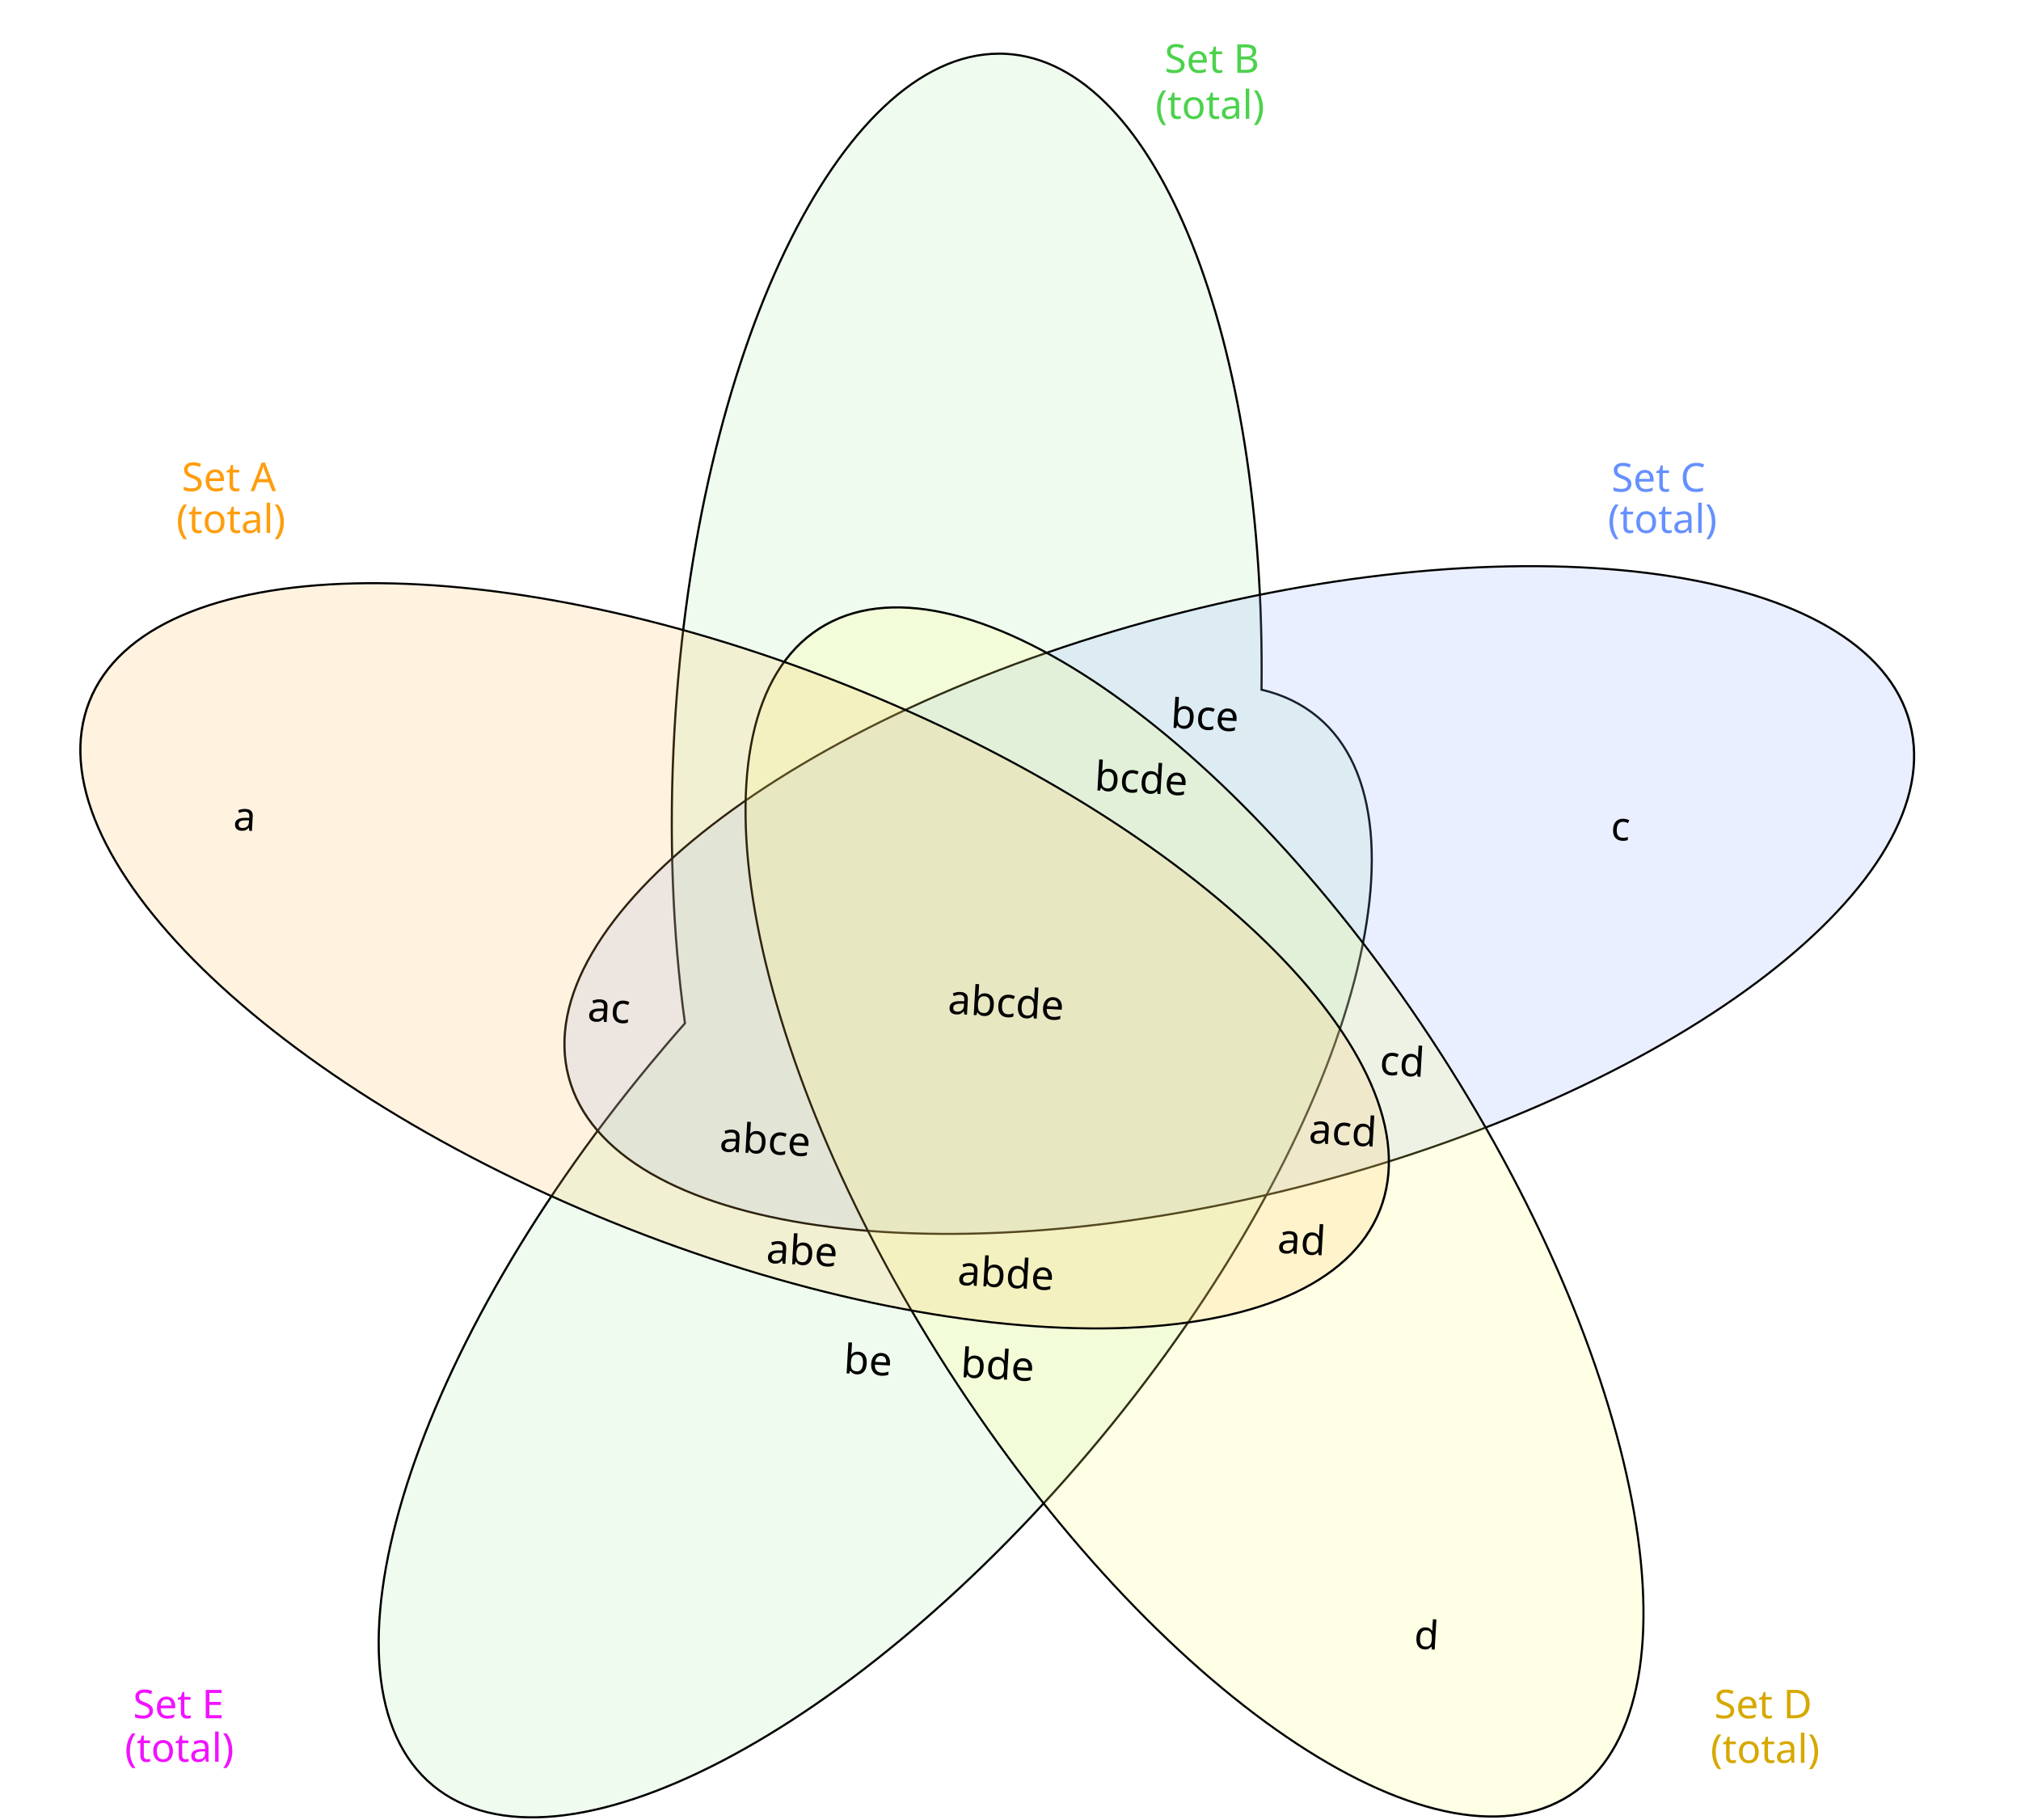
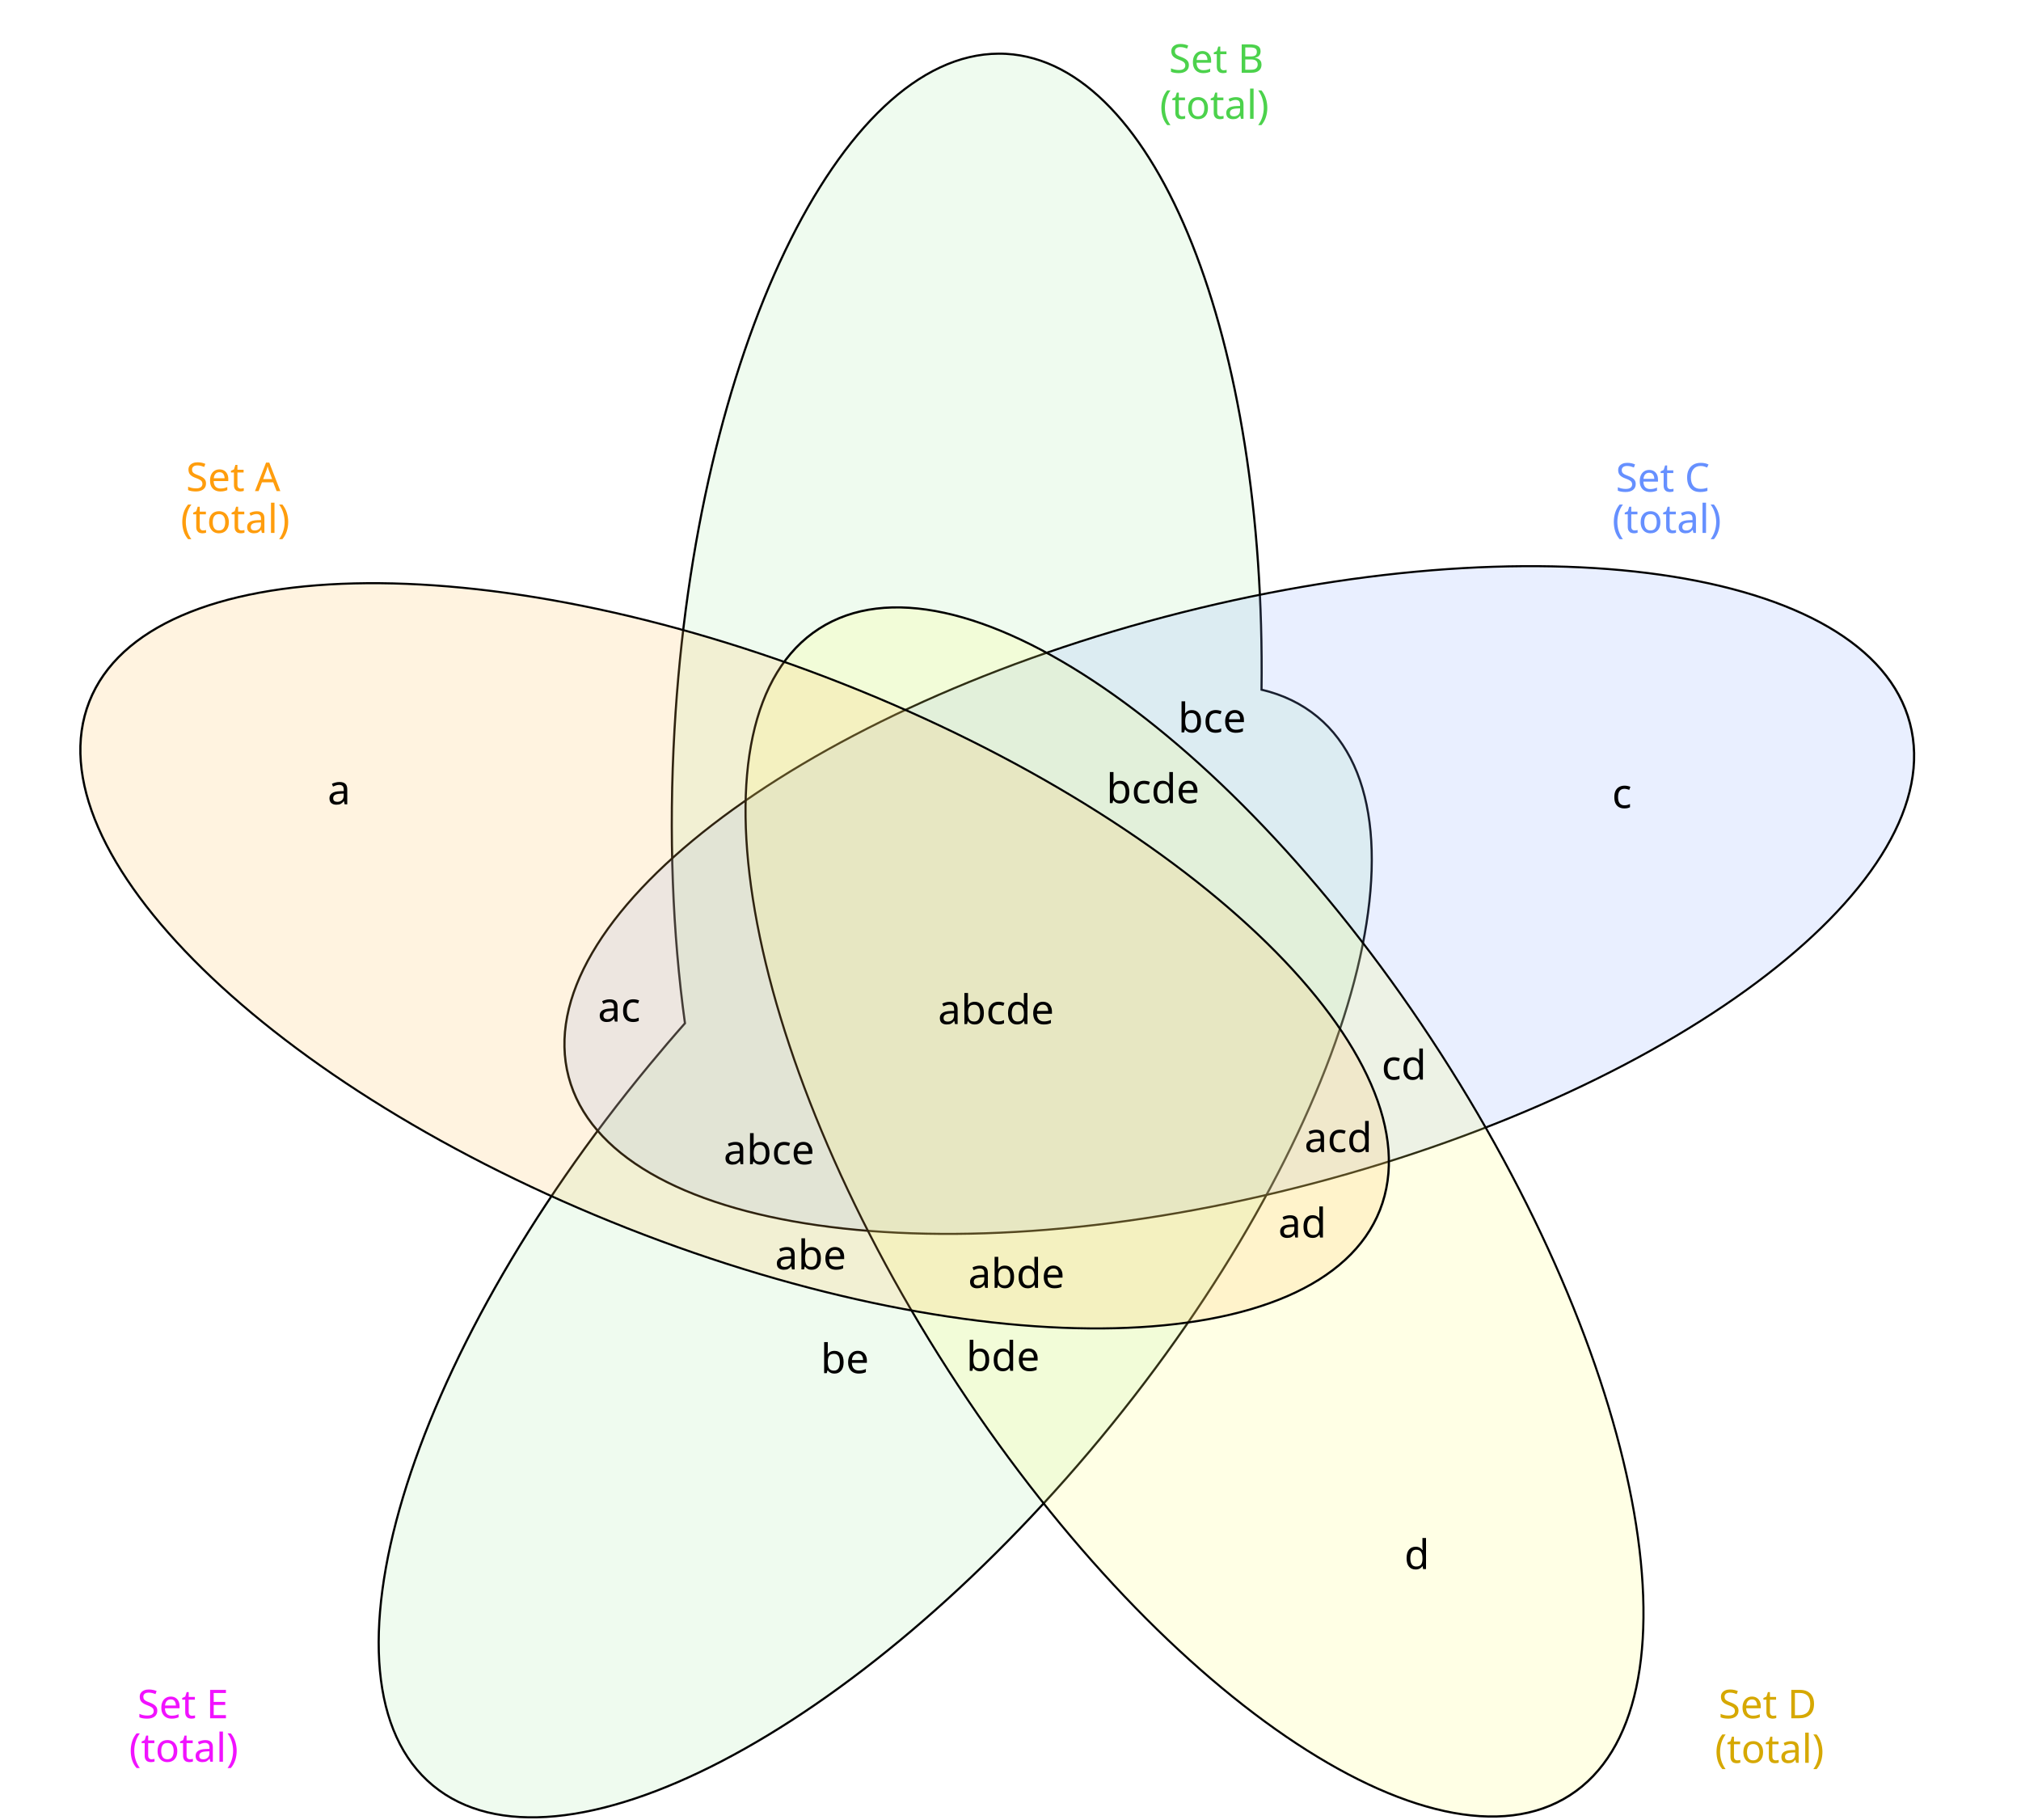
<svg xmlns="http://www.w3.org/2000/svg" xmlns:ns1="http://www.openswatchbook.org/uri/2009/osb" width="712" height="641" id="diagram" version="1.1">
  <defs id="defs4">
    <linearGradient id="linearGradient5351" ns1:paint="solid">
      <stop style="stop-color:#000000;stop-opacity:1;" offset="0" id="stop5353" />
    </linearGradient>
  </defs>
  <g id="layer1" transform="translate(-79.87914,108.5835)">
    <path style="fill:#a8e9a8;fill-opacity:0.184;stroke:#000000;stroke-width:0.756;stroke-linejoin:miter;stroke-miterlimit:4;stroke-opacity:1;stroke-dasharray:none" d="M 351.844 18.906 C 296.013 19.072 245.19 124.407 237.625 257.031 C 235.529 293.779 236.953 328.833 241.312 360.438 C 237.137 365.159 233.003 370.02 228.906 374.969 C 142.854 478.92 108.654 592.615 152.531 628.938 C 196.409 665.26 301.76 610.452 387.812 506.5 C 473.865 402.548 508.034 288.822 464.156 252.5 C 458.533 247.845 451.91 244.687 444.438 242.938 C 445.986 120.036 407.687 22.002 354.5 18.969 C 353.611 18.918 352.73 18.904 351.844 18.906 z " transform="translate(79.87914,-108.5835)" id="elipseB" />
    <path class="elipse" style="fill:#88a8ff;fill-opacity:0.184;stroke:#000000;stroke-width:0.486;stroke-linejoin:miter;stroke-miterlimit:4;stroke-opacity:1;stroke-dasharray:none" id="elipseC" d="m -251.401,157.342 c 0,83.021 -30.943,150.322 -69.114,150.322 -38.17,0 -69.114,-67.301 -69.114,-150.322 0,-83.021 30.943,-150.322 69.114,-150.322 38.17,0 69.114,67.301 69.114,150.322 z" transform="matrix(-0.3804561,-1.442971,1.571762,-0.4144133,147.2328,-188.8416)" />
    <path class="elipse" style="fill:#ffff72;fill-opacity:0.184;stroke:#000000;stroke-width:0.486;stroke-linejoin:miter;stroke-miterlimit:4;stroke-opacity:1;stroke-dasharray:none" id="elipseD" d="m -251.401,157.342 c 0,83.021 -30.943,150.322 -69.114,150.322 -38.17,0 -69.114,-67.301 -69.114,-150.322 0,-83.021 30.943,-150.322 69.114,-150.322 38.17,0 69.114,67.301 69.114,150.322 z" transform="matrix(1.254769,-0.8077558,0.8798513,1.366762,764.441,-155.6228)" />
    <path class="elipse" style="fill:#ffbe5c;fill-opacity:0.184;stroke:#000000;stroke-width:0.486;stroke-linejoin:miter;stroke-miterlimit:4;stroke-opacity:1;stroke-dasharray:none" id="elipseA" d="m -251.401,157.342 c 0,83.021 -30.943,150.322 -69.114,150.322 -38.17,0 -69.114,-67.301 -69.114,-150.322 0,-83.021 30.943,-150.322 69.114,-150.322 38.17,0 69.114,67.301 69.114,150.322 z" transform="matrix(0.5469268,-1.388447,1.512371,0.5957422,276.0271,-310.6566)" />
-     <text xml:space="preserve" style="font-size:14px;font-style:normal;font-variant:normal;font-weight:normal;font-stretch:normal;text-align:start;line-height:125%;letter-spacing:0px;word-spacing:0px;writing-mode:lr-tb;text-anchor:start;fill:#000000;fill-opacity:1;stroke:none;font-family:Sans;-inkscape-font-specification:Sans" x="656.81" y="150.114" id="c" transform="matrix(0.9983828,0.05684918,-0.05684918,0.9983828,0,0)">
-       <tspan id="tspan5373" x="656.81" y="150.114">c</tspan>
+     <text id="bce" x="494.918" y="149.397" style="line-height:0%;letter-spacing:0px;word-spacing:0px;fill:#000000;font-family:sans-serif" xml:space="preserve">
+       <tspan x="494.918" y="149.397" font-size="14.422px" style="font-size:14.422px;line-height:1.25;font-family:sans-serif" id="tspan29">bce</tspan>
    </text>
-     <text xml:space="preserve" style="font-size:14px;font-style:normal;font-variant:normal;font-weight:normal;font-stretch:normal;text-align:start;line-height:125%;letter-spacing:0px;word-spacing:0px;writing-mode:lr-tb;text-anchor:start;fill:#000000;fill-opacity:1;stroke:none;font-family:Sans;-inkscape-font-specification:Sans" x="603.809" y="438.444" id="d" transform="matrix(0.9983828,0.05684918,-0.05684918,0.9983828,0,0)">
-       <tspan id="tspan5377" x="603.809" y="438.444">d</tspan>
+     <text id="bcde" x="469.666" y="174.31" style="line-height:0%;font-family:sans-serif;letter-spacing:0px;word-spacing:0px;fill:#000000" xml:space="preserve">
+       <tspan x="469.666" y="174.31" font-family="sans-serif" font-size="14.422px" style="line-height:1.25" id="tspan35">bcde</tspan>
    </text>
-     <text xml:space="preserve" style="font-size:14px;font-style:normal;font-variant:normal;font-weight:normal;font-stretch:normal;text-align:start;line-height:125%;letter-spacing:0px;word-spacing:0px;writing-mode:lr-tb;text-anchor:start;fill:#000000;fill-opacity:1;stroke:none;font-family:Sans;-inkscape-font-specification:Sans" x="172.098" y="174.24" id="a" transform="matrix(0.9983828,0.05684918,-0.05684918,0.9983828,0,0)">
-       <tspan id="tspan5385" x="172.098" y="174.24">a</tspan>
+     <text id="cd" x="566.6" y="271.695" style="line-height:0%;font-family:sans-serif;letter-spacing:0px;word-spacing:0px;fill:#000000" xml:space="preserve">
+       <tspan x="566.6" y="271.695" font-family="sans-serif" font-size="14.422px" style="line-height:1.25" id="tspan41">cd</tspan>
    </text>
-     <text xml:space="preserve" style="font-size:14.422px;font-style:normal;font-variant:normal;font-weight:normal;font-stretch:normal;text-align:start;line-height:125%;letter-spacing:0px;word-spacing:0px;writing-mode:lr-tb;text-anchor:start;fill:#000000;fill-opacity:1;stroke:none;font-family:Sans;-inkscape-font-specification:Sans" x="499.712" y="119.504" id="bce" transform="matrix(0.9983828,0.05684918,-0.05684918,0.9983828,0,0)">
-       <tspan id="tspan5393" x="499.712" y="119.504">bce</tspan>
+     <text id="abcde" x="410.329" y="252.143" style="line-height:0%;font-family:sans-serif;letter-spacing:0px;word-spacing:0px;fill:#000000" xml:space="preserve">
+       <tspan x="410.329" y="252.143" font-family="sans-serif" font-size="14.422px" style="line-height:1.25" id="tspan53">abcde</tspan>
    </text>
-     <text xml:space="preserve" style="font-size:14.422px;font-style:normal;font-variant:normal;font-weight:normal;font-stretch:normal;text-align:start;line-height:125%;letter-spacing:0px;word-spacing:0px;writing-mode:lr-tb;text-anchor:start;fill:#000000;fill-opacity:1;stroke:none;font-family:Sans;-inkscape-font-specification:Sans" x="474.195" y="143.058" id="bcde" transform="matrix(0.9983828,0.05684918,-0.05684918,0.9983828,0,0)">
-       <tspan id="tspan5401" x="474.195" y="143.058">bcde</tspan>
+     <text id="ac" x="290.502" y="251.278" style="line-height:0%;font-family:sans-serif;letter-spacing:0px;word-spacing:0px;fill:#000000" xml:space="preserve">
+       <tspan x="290.502" y="251.278" font-family="sans-serif" font-size="14.422px" style="line-height:1.25" id="tspan59">ac</tspan>
    </text>
-     <text xml:space="preserve" style="font-size:14.422px;font-style:normal;font-variant:normal;font-weight:normal;font-stretch:normal;text-align:start;line-height:125%;letter-spacing:0px;word-spacing:0px;writing-mode:lr-tb;text-anchor:start;fill:#000000;fill-opacity:1;stroke:none;font-family:Sans;-inkscape-font-specification:Sans" x="580.188" y="237.273" id="cd" transform="matrix(0.9983828,0.05684918,-0.05684918,0.9983828,0,0)">
-       <tspan id="tspan5409" x="580.188" y="237.273">cd</tspan>
+     <text id="abce" x="334.806" y="301.516" style="line-height:0%;font-family:sans-serif;letter-spacing:0px;word-spacing:0px;fill:#000000" xml:space="preserve">
+       <tspan x="334.806" y="301.516" font-family="sans-serif" font-size="14.422px" style="line-height:1.25" id="tspan65">abce</tspan>
    </text>
-     <text xml:space="preserve" style="font-size:14.422px;font-style:normal;font-variant:normal;font-weight:normal;font-stretch:normal;text-align:start;line-height:125%;letter-spacing:0px;word-spacing:0px;writing-mode:lr-tb;text-anchor:start;fill:#000000;fill-opacity:1;stroke:none;font-family:Sans;-inkscape-font-specification:Sans" x="427.087" y="224.515" id="abcde" transform="matrix(0.9983828,0.05684918,-0.05684918,0.9983828,0,0)">
-       <tspan id="tspan46" x="427.087" y="224.515">abcde</tspan>
+     <text id="abe" x="352.91" y="338.547" style="line-height:0%;font-family:sans-serif;letter-spacing:0px;word-spacing:0px;fill:#000000" xml:space="preserve">
+       <tspan x="352.91" y="338.547" font-family="sans-serif" font-size="14.422px" style="line-height:1.25" id="tspan68">abe</tspan>
    </text>
-     <text xml:space="preserve" style="font-size:14.422px;font-style:normal;font-variant:normal;font-weight:normal;font-stretch:normal;text-align:start;line-height:125%;letter-spacing:0px;word-spacing:0px;writing-mode:lr-tb;text-anchor:start;fill:#000000;fill-opacity:1;stroke:none;font-family:Sans;-inkscape-font-specification:Sans" x="300.486" y="234.329" id="ac" transform="matrix(0.9983828,0.05684918,-0.05684918,0.9983828,0,0)">
-       <tspan id="tspan51" x="300.486" y="234.329">ac</tspan>
+     <text id="abde" x="420.973" y="345.075" style="line-height:0%;font-family:sans-serif;letter-spacing:0px;word-spacing:0px;fill:#000000" xml:space="preserve">
+       <tspan x="420.973" y="345.075" font-family="sans-serif" font-size="14.422px" style="line-height:1.25" id="tspan71">abde</tspan>
    </text>
-     <text xml:space="preserve" style="font-size:14.422px;font-style:normal;font-variant:normal;font-weight:normal;font-stretch:normal;text-align:start;line-height:125%;letter-spacing:0px;word-spacing:0px;writing-mode:lr-tb;text-anchor:start;fill:#000000;fill-opacity:1;stroke:none;font-family:Sans;-inkscape-font-specification:Sans" x="349.556" y="277.511" id="abce" transform="matrix(0.9983828,0.05684918,-0.05684918,0.9983828,0,0)">
-       <tspan id="tspan56" x="349.556" y="277.511">abce</tspan>
+     <text id="bde" x="420.294" y="374.291" style="line-height:0%;font-family:sans-serif;letter-spacing:0px;word-spacing:0px;fill:#000000" xml:space="preserve">
+       <tspan x="420.294" y="374.291" font-family="sans-serif" font-size="14.422px" style="line-height:1.25" id="tspan74">bde</tspan>
    </text>
-     <text xml:space="preserve" style="font-size:14.422px;font-style:normal;font-variant:normal;font-weight:normal;font-stretch:normal;text-align:start;line-height:125%;letter-spacing:0px;word-spacing:0px;writing-mode:lr-tb;text-anchor:start;fill:#000000;fill-opacity:1;stroke:none;font-family:Sans;-inkscape-font-specification:Sans" x="368.203" y="315.786" id="abe" transform="matrix(0.9983828,0.05684918,-0.05684918,0.9983828,0,0)">
-       <tspan id="tspan5445" x="368.203" y="315.786">abe</tspan>
+     <text id="be" x="369.009" y="375.107" style="line-height:0%;font-family:sans-serif;letter-spacing:0px;word-spacing:0px;fill:#000000" xml:space="preserve">
+       <tspan x="369.009" y="375.107" font-family="sans-serif" font-size="14.422px" style="line-height:1.25" id="tspan77">be</tspan>
    </text>
-     <text xml:space="preserve" style="font-size:14.422px;font-style:normal;font-variant:normal;font-weight:normal;font-stretch:normal;text-align:start;line-height:125%;letter-spacing:0px;word-spacing:0px;writing-mode:lr-tb;text-anchor:start;fill:#000000;fill-opacity:1;stroke:none;font-family:Sans;-inkscape-font-specification:Sans" x="435.92" y="319.711" id="abde" transform="matrix(0.9983828,0.05684918,-0.05684918,0.9983828,0,0)">
-       <tspan id="tspan5449" x="435.92" y="319.711">abde</tspan>
+     <text id="ad" x="530.213" y="327.334" style="line-height:0%;letter-spacing:0px;word-spacing:0px;fill:#000000;font-family:sans-serif" xml:space="preserve">
+       <tspan x="530.213" y="327.334" font-size="14.422px" style="font-size:14.422px;line-height:1.25;font-family:sans-serif" id="tspan83">ad</tspan>
    </text>
-     <text xml:space="preserve" style="font-size:14.422px;font-style:normal;font-variant:normal;font-weight:normal;font-stretch:normal;text-align:start;line-height:125%;letter-spacing:0px;word-spacing:0px;writing-mode:lr-tb;text-anchor:start;fill:#000000;fill-opacity:1;stroke:none;font-family:Sans;-inkscape-font-specification:Sans" x="438.864" y="352.098" id="bde" transform="matrix(0.9983828,0.05684918,-0.05684918,0.9983828,0,0)">
-       <tspan id="tspan5453" x="438.864" y="352.098">bde</tspan>
+     <text id="acd" x="539.422" y="297.212" style="line-height:0%;font-family:sans-serif;letter-spacing:0px;word-spacing:0px;fill:#000000" xml:space="preserve">
+       <tspan x="539.422" y="297.212" font-family="sans-serif" font-size="14.422px" style="line-height:1.25" id="tspan86">acd</tspan>
    </text>
-     <text xml:space="preserve" style="font-size:14.422px;font-style:normal;font-variant:normal;font-weight:normal;font-stretch:normal;text-align:start;line-height:125%;letter-spacing:0px;word-spacing:0px;writing-mode:lr-tb;text-anchor:start;fill:#000000;fill-opacity:1;stroke:none;font-family:Sans;-inkscape-font-specification:Sans" x="397.645" y="353.079" id="be" transform="matrix(0.9983828,0.05684918,-0.05684918,0.9983828,0,0)">
-       <tspan id="tspan5457" x="397.645" y="353.079">be</tspan>
+     <text id="labelE" x="149.633" y="496.666" fill="#f112ff" text-align="center" style="line-height:0%;font-family:sans-serif;letter-spacing:0px;word-spacing:0px;text-anchor:middle" xml:space="preserve">
+       <tspan x="152.094" y="496.666" font-family="sans-serif" font-size="14px" style="line-height:1.25" id="tspan108">     Set E     </tspan>
    </text>
-     <text xml:space="preserve" style="font-size:14.422px;font-style:normal;font-variant:normal;font-weight:normal;font-stretch:normal;text-align:start;line-height:125%;letter-spacing:0px;word-spacing:0px;writing-mode:lr-tb;text-anchor:start;fill:#000000;fill-opacity:1;stroke:none;font-family:Sans;-inkscape-font-specification:Sans" x="547.801" y="302.046" id="ad" transform="matrix(0.9983828,0.05684918,-0.05684918,0.9983828,0,0)">
-       <tspan id="tspan5465" x="547.801" y="302.046">ad</tspan>
+     <text id="labelD" x="707.913" y="496.666" fill="#d6a800" text-align="center" style="line-height:0%;font-family:sans-serif;letter-spacing:0px;word-spacing:0px;text-anchor:middle" xml:space="preserve">
+       <tspan x="710.374" y="496.666" font-family="sans-serif" font-size="14px" style="line-height:1.25" id="tspan111">     Set D     </tspan>
    </text>
-     <text xml:space="preserve" style="font-size:14.422px;font-style:normal;font-variant:normal;font-weight:normal;font-stretch:normal;text-align:start;line-height:125%;letter-spacing:0px;word-spacing:0px;writing-mode:lr-tb;text-anchor:start;fill:#000000;fill-opacity:1;stroke:none;font-family:Sans;-inkscape-font-specification:Sans" x="556.634" y="262.79" id="acd" transform="matrix(0.9983828,0.05684918,-0.05684918,0.9983828,0,0)">
-       <tspan id="tspan5469" x="556.634" y="262.79">acd</tspan>
+     <text id="labelA" x="167.379" y="64.394" fill="#ff9d0d" text-align="center" style="line-height:0%;font-family:sans-serif;letter-spacing:0px;word-spacing:0px;text-anchor:middle" xml:space="preserve">
+       <tspan x="169.84" y="64.394" font-family="sans-serif" font-size="14px" style="line-height:1.25" id="tspan114">     Set A     </tspan>
    </text>
-     <text xml:space="preserve" style="font-size:14px;font-style:normal;font-weight:normal;text-align:center;line-height:125%;letter-spacing:0px;word-spacing:0px;text-anchor:middle;fill:#f112ff;fill-opacity:1;stroke:none;font-family:Sans" x="149.633" y="496.666" id="labelE">
-       <tspan id="tspan3054" x="151.861" y="496.666">     Set E     </tspan>
+     <text id="labelC" x="669.197" y="64.586" fill="#6690ff" text-align="center" style="line-height:0%;font-family:sans-serif;letter-spacing:0px;word-spacing:0px;text-anchor:middle" xml:space="preserve">
+       <tspan x="671.658" y="64.586" font-family="sans-serif" font-size="14px" style="line-height:1.25" id="tspan117">     Set C    </tspan>
    </text>
-     <text xml:space="preserve" style="font-size:14px;font-style:normal;font-weight:normal;text-align:center;line-height:125%;letter-spacing:0px;word-spacing:0px;text-anchor:middle;fill:#d6a800;fill-opacity:1;stroke:none;font-family:Sans" x="707.913" y="496.666" id="labelD">
-       <tspan id="tspan3054-7" x="710.142" y="496.666">     Set D     </tspan>
+     <text id="labelB" x="513.72" y="-82.959" fill="#4cd24c" text-align="center" style="line-height:0%;font-family:sans-serif;letter-spacing:0px;word-spacing:0px;text-anchor:middle" xml:space="preserve">
+       <tspan x="516.181" y="-82.959" font-family="sans-serif" font-size="14px" style="line-height:1.25" id="tspan120">     Set B     </tspan>
    </text>
-     <text xml:space="preserve" style="font-size:14px;font-style:normal;font-weight:normal;text-align:center;line-height:125%;letter-spacing:0px;word-spacing:0px;text-anchor:middle;fill:#ff9d0d;fill-opacity:1;stroke:none;font-family:Sans" x="167.379" y="64.394" id="labelA">
-       <tspan id="tspan3054-4" x="169.608" y="64.394">     Set A     </tspan>
+     <text id="totalE" x="151.751" y="511.981" fill="#f112ff" text-align="center" style="line-height:0%;font-family:sans-serif;letter-spacing:0px;word-spacing:0px;text-anchor:middle" xml:space="preserve">
+       <tspan x="154.212" y="511.981" font-family="sans-serif" font-size="14px" style="line-height:1.25" id="tspan123">   (total)    </tspan>
    </text>
-     <text xml:space="preserve" style="font-size:14px;font-style:normal;font-weight:normal;text-align:center;line-height:125%;letter-spacing:0px;word-spacing:0px;text-anchor:middle;fill:#6690ff;fill-opacity:1;stroke:none;font-family:Sans" x="669.197" y="64.586" id="labelC">
-       <tspan id="tspan3054-8" x="671.426" y="64.586">     Set C    </tspan>
+     <text id="totalD" x="708.603" y="512.364" fill="#d6a800" text-align="center" style="line-height:0%;font-family:sans-serif;letter-spacing:0px;word-spacing:0px;text-anchor:middle" xml:space="preserve">
+       <tspan x="711.063" y="512.364" font-family="sans-serif" font-size="14px" style="line-height:1.25" id="tspan126">     (total)     </tspan>
    </text>
-     <text xml:space="preserve" style="font-size:14px;font-style:normal;font-weight:normal;text-align:center;line-height:125%;letter-spacing:0px;word-spacing:0px;text-anchor:middle;fill:#4cd24c;fill-opacity:1;stroke:none;font-family:Sans" x="513.72" y="-82.959" id="labelB">
-       <tspan id="tspan3054-45" x="515.949" y="-82.959">     Set B     </tspan>
+     <text id="totalC" x="670.603" y="79.13" fill="#6690ff" text-align="center" style="line-height:0%;font-family:sans-serif;letter-spacing:0px;word-spacing:0px;text-anchor:middle" xml:space="preserve">
+       <tspan x="673.063" y="79.13" font-family="sans-serif" font-size="14px" style="line-height:1.25" id="tspan129">     (total)    </tspan>
    </text>
-     <text xml:space="preserve" style="font-size:14px;font-style:normal;font-weight:normal;text-align:center;line-height:125%;letter-spacing:0px;word-spacing:0px;text-anchor:middle;fill:#f112ff;fill-opacity:1;stroke:none;font-family:Sans" x="151.751" y="511.981" id="totalE">
-       <tspan id="tspan3054-5" x="153.98" y="511.981">   (total)    </tspan>
+     <text id="totalB" x="513.028" y="-66.743" fill="#4cd24c" text-align="center" style="line-height:0%;font-family:sans-serif;letter-spacing:0px;word-spacing:0px;text-anchor:middle" xml:space="preserve">
+       <tspan x="515.489" y="-66.743" font-family="sans-serif" font-size="14px" style="line-height:1.25" id="tspan132">     (total)     </tspan>
    </text>
-     <text xml:space="preserve" style="font-size:14px;font-style:normal;font-weight:normal;text-align:center;line-height:125%;letter-spacing:0px;word-spacing:0px;text-anchor:middle;fill:#d6a800;fill-opacity:1;stroke:none;font-family:Sans" x="708.603" y="512.364" id="totalD">
-       <tspan id="tspan3054-7-8" x="710.831" y="512.364">     (total)     </tspan>
+     <text id="totalA" x="168.092" y="79.13" fill="#ff9d0d" text-align="center" style="line-height:0%;font-family:sans-serif;letter-spacing:0px;word-spacing:0px;text-anchor:middle" xml:space="preserve">
+       <tspan x="170.553" y="79.13" font-family="sans-serif" font-size="14px" style="line-height:1.25" id="tspan135">     (total)     </tspan>
    </text>
-     <text xml:space="preserve" style="font-size:14px;font-style:normal;font-weight:normal;text-align:center;line-height:125%;letter-spacing:0px;word-spacing:0px;text-anchor:middle;fill:#6690ff;fill-opacity:1;stroke:none;font-family:Sans" x="670.603" y="79.13" id="totalC">
-       <tspan id="tspan3054-8-7" x="672.831" y="79.13">     (total)    </tspan>
+     <text id="a" x="195.294" y="174.728" style="line-height:0%;letter-spacing:0px;word-spacing:0px;fill:#000000;font-family:sans-serif" xml:space="preserve">
+       <tspan x="195.294" y="174.728" font-size="14.422px" style="font-size:14.422px;line-height:1.25;font-family:sans-serif" id="tspan56-1">a</tspan>
    </text>
-     <text xml:space="preserve" style="font-size:14px;font-style:normal;font-weight:normal;text-align:center;line-height:125%;letter-spacing:0px;word-spacing:0px;text-anchor:middle;fill:#4cd24c;fill-opacity:1;stroke:none;font-family:Sans" x="513.028" y="-66.743" id="totalB">
-       <tspan id="tspan3054-45-2" x="515.257" y="-66.743">     (total)     </tspan>
+     <text id="c" x="647.813" y="176.033" style="line-height:0%;letter-spacing:0px;word-spacing:0px;fill:#000000;font-family:sans-serif" xml:space="preserve">
+       <tspan x="647.813" y="176.033" font-size="14.422px" style="font-size:14.422px;line-height:1.25;font-family:sans-serif" id="tspan32-7">c</tspan>
    </text>
-     <text xml:space="preserve" style="font-size:14px;font-style:normal;font-weight:normal;text-align:center;line-height:125%;letter-spacing:0px;word-spacing:0px;text-anchor:middle;fill:#ff9d0d;fill-opacity:1;stroke:none;font-family:Sans" x="168.092" y="79.13" id="totalA">
-       <tspan id="tspan3054-4-8" x="170.32" y="79.13">     (total)     </tspan>
+     <text id="d" x="574.626" y="444.119" style="line-height:0%;letter-spacing:0px;word-spacing:0px;fill:#000000;font-family:sans-serif" xml:space="preserve">
+       <tspan x="574.626" y="444.119" font-size="14.422px" style="font-size:14.422px;line-height:1.25;font-family:sans-serif" id="tspan83-3">d</tspan>
    </text>
  </g>
</svg>
